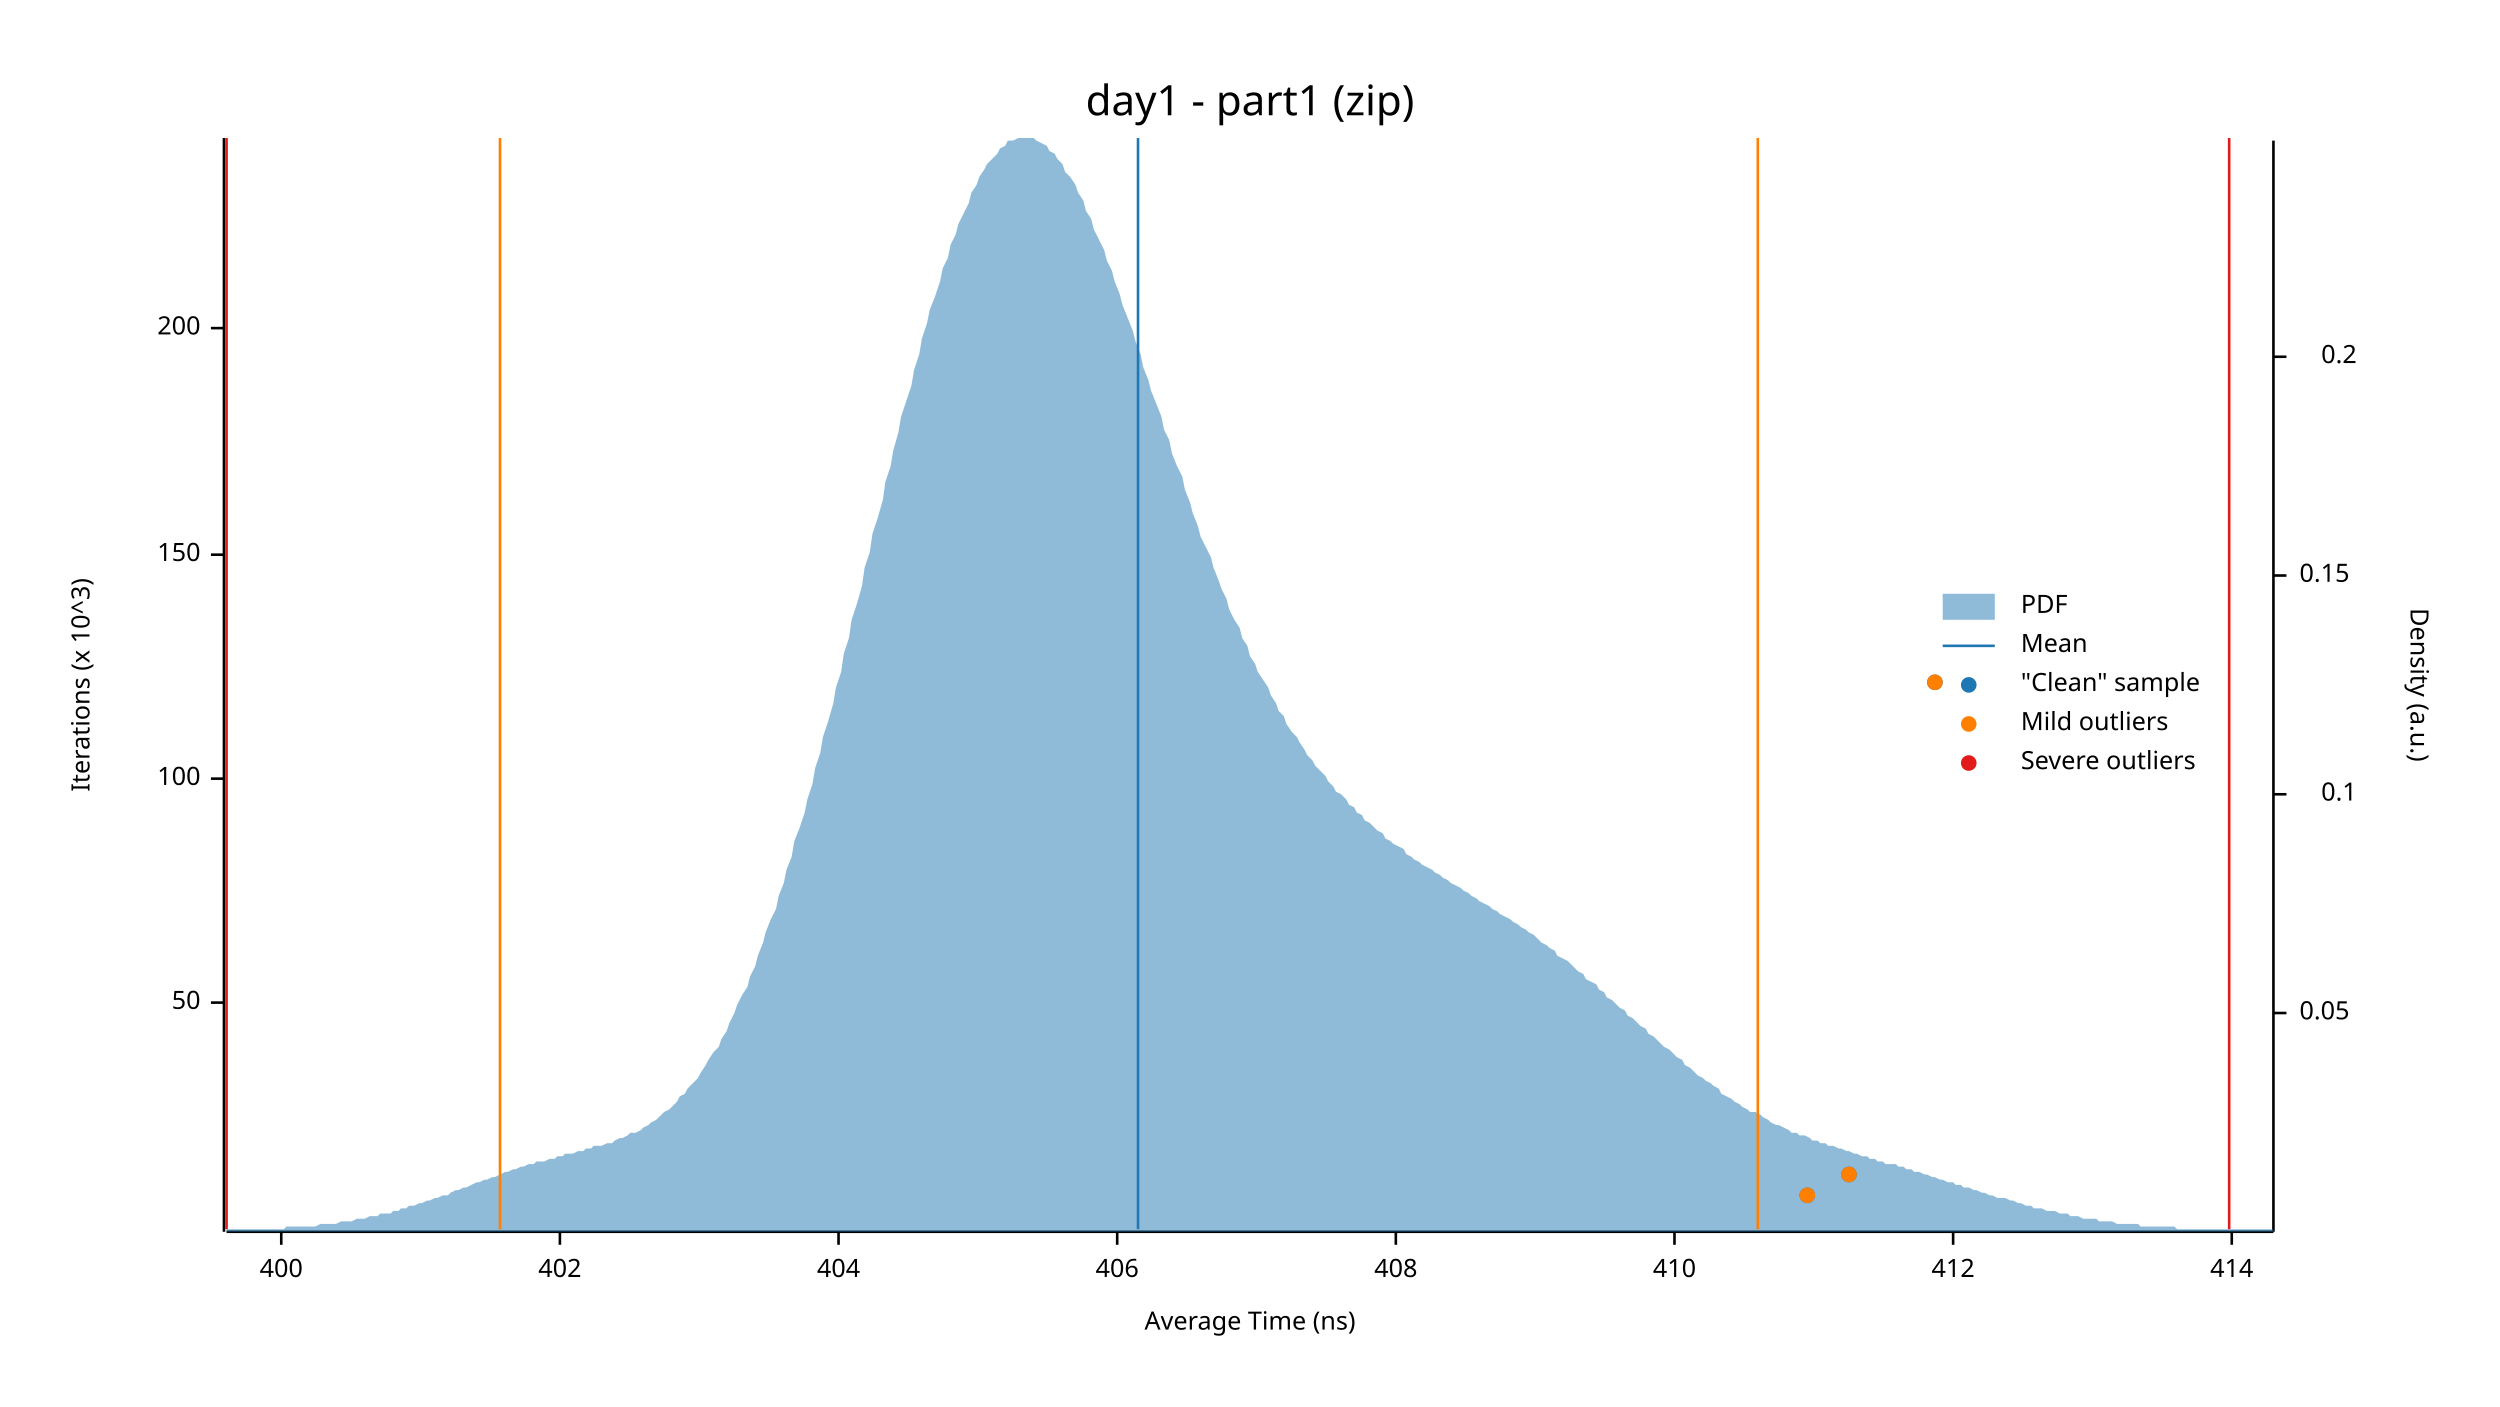
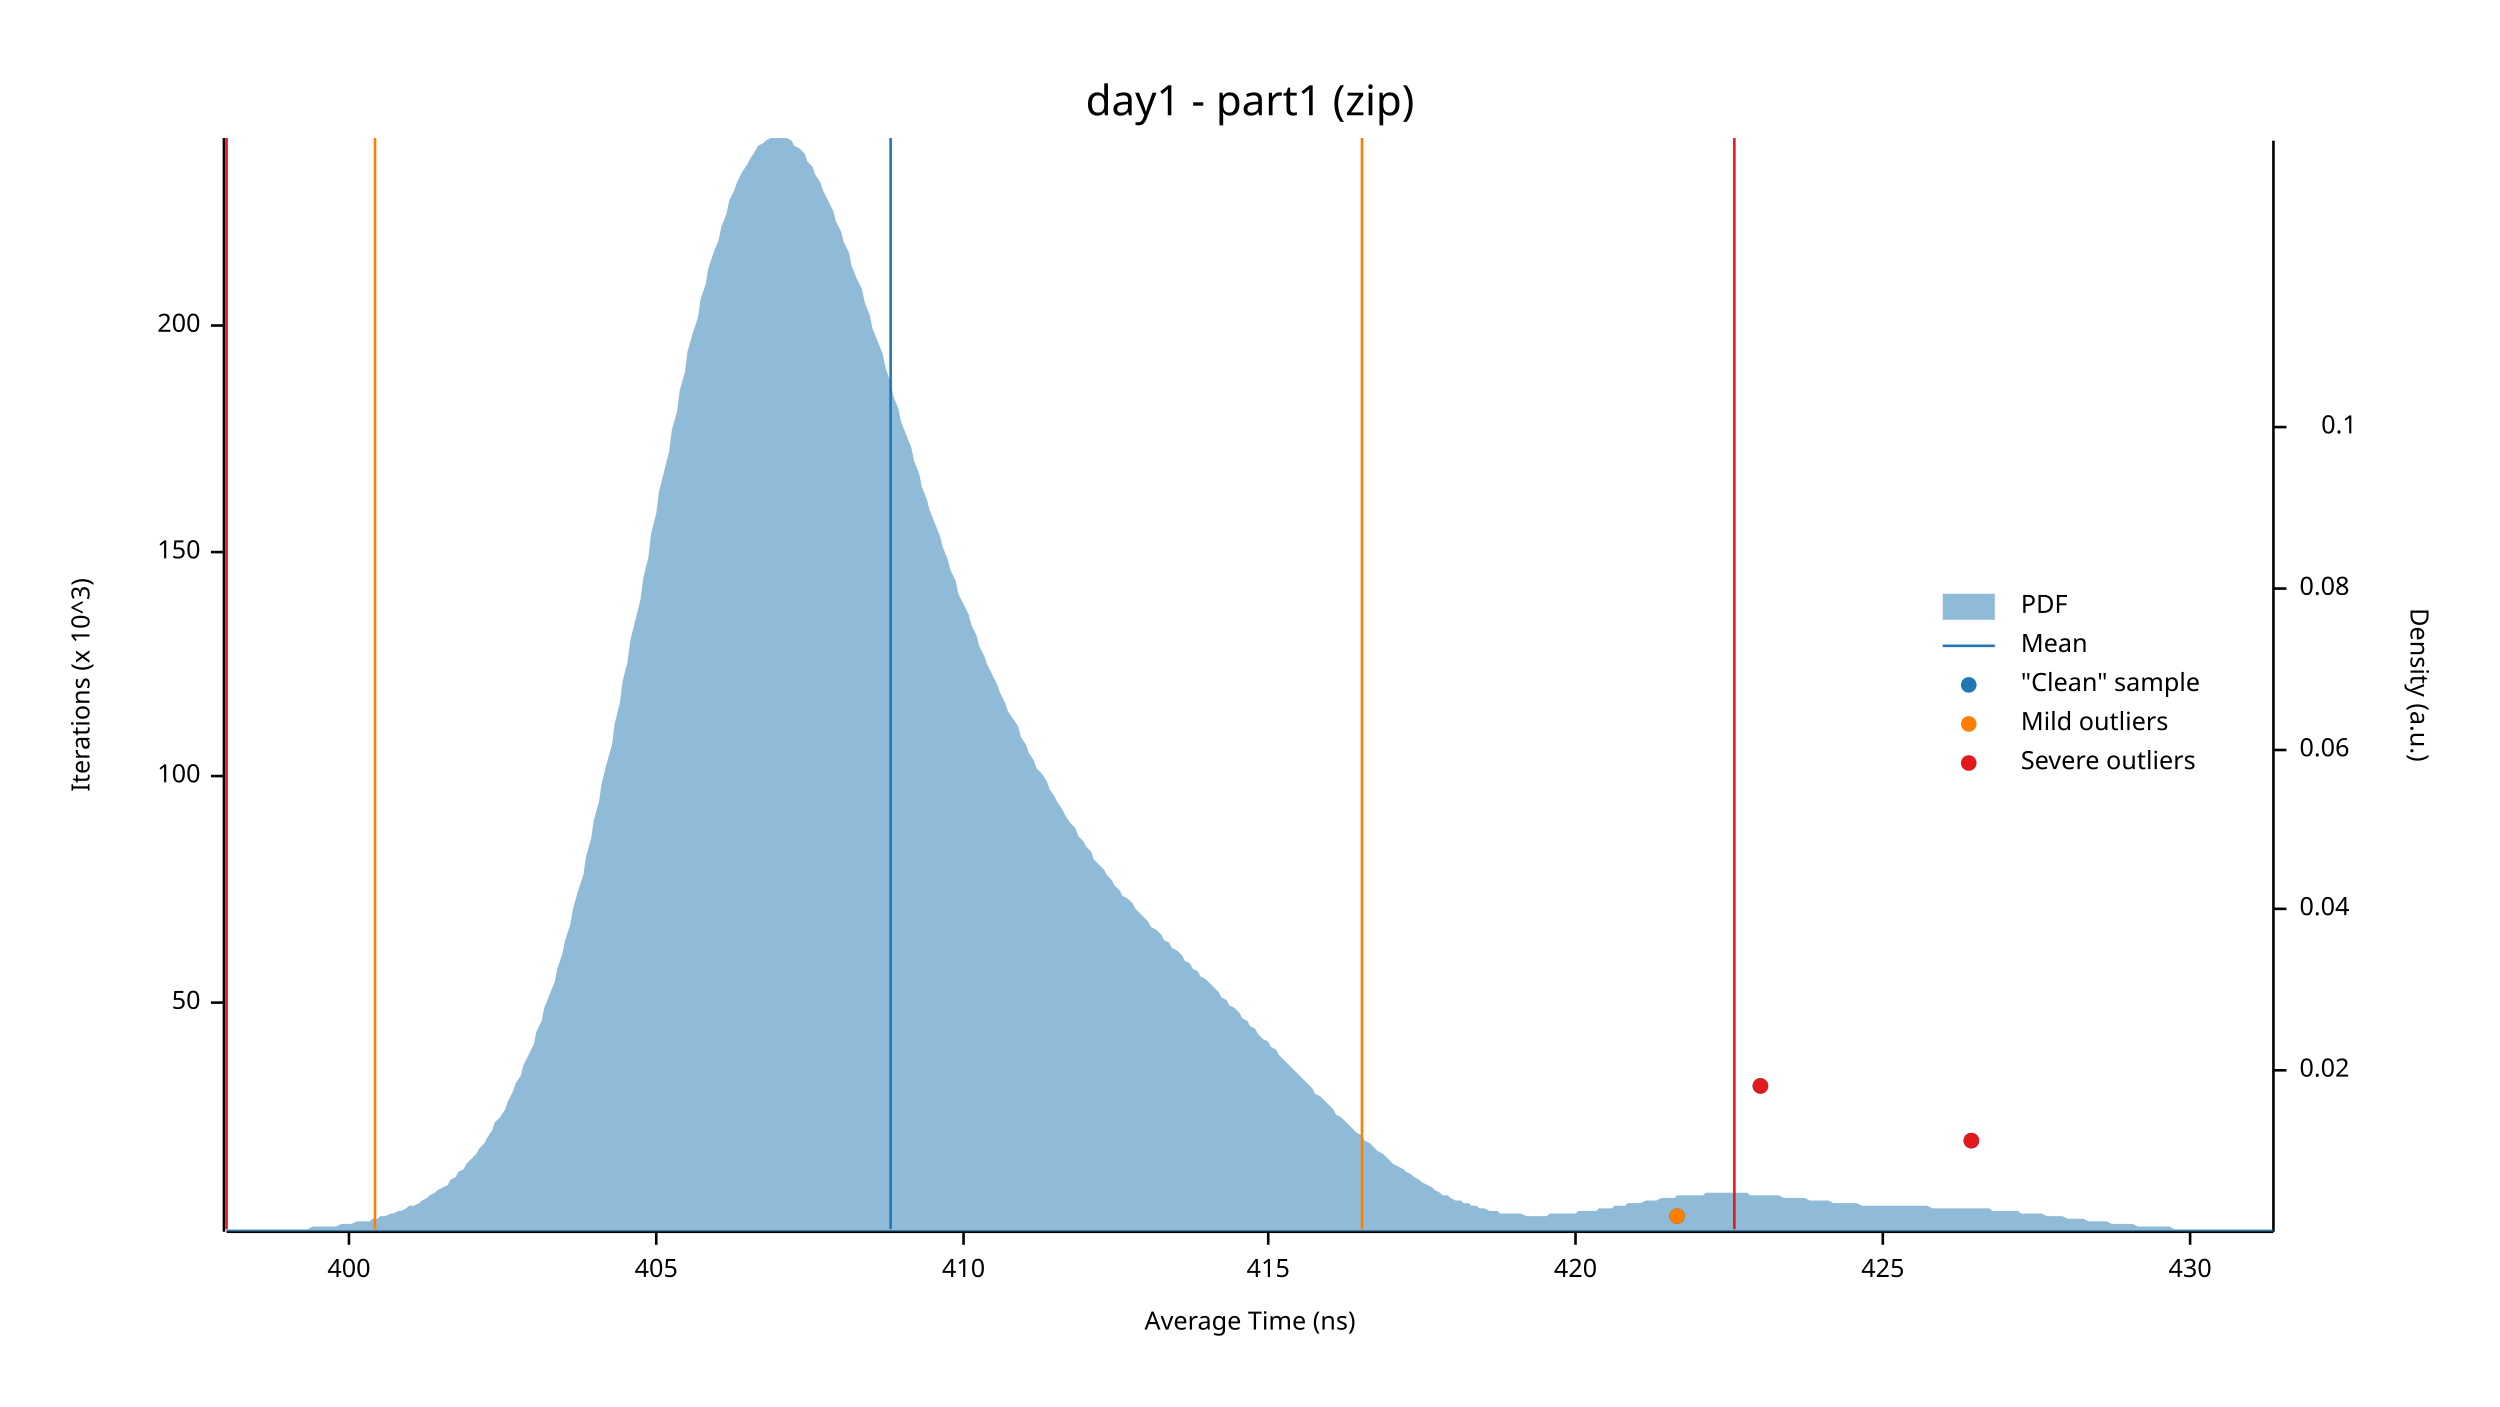
<svg xmlns="http://www.w3.org/2000/svg" width="960" height="540" viewBox="0 0 960 540">
  <text x="480" y="32" dy="0.76em" text-anchor="middle" font-family="sans-serif" font-size="16.129" opacity="1" fill="#000000">
day1 - part1 (zip)
</text>
  <text x="27" y="263" dy="0.76em" text-anchor="middle" font-family="sans-serif" font-size="9.677" opacity="1" fill="#000000" transform="rotate(270, 27, 263)">
Iterations (x 10^3)
</text>
  <text x="480" y="513" dy="-0.5ex" text-anchor="middle" font-family="sans-serif" font-size="9.677" opacity="1" fill="#000000">
Average Time (ns)
</text>
  <polyline fill="none" opacity="1" stroke="#000000" stroke-width="1" points="86,53 86,473 " />
  <text x="77" y="385" dy="0.5ex" text-anchor="end" font-family="sans-serif" font-size="9.677" opacity="1" fill="#000000">
50
</text>
  <polyline fill="none" opacity="1" stroke="#000000" stroke-width="1" points="81,385 86,385 " />
-   <text x="77" y="299" dy="0.5ex" text-anchor="end" font-family="sans-serif" font-size="9.677" opacity="1" fill="#000000">
+   <text x="77" y="298" dy="0.5ex" text-anchor="end" font-family="sans-serif" font-size="9.677" opacity="1" fill="#000000">
100
</text>
-   <polyline fill="none" opacity="1" stroke="#000000" stroke-width="1" points="81,299 86,299 " />
-   <text x="77" y="213" dy="0.5ex" text-anchor="end" font-family="sans-serif" font-size="9.677" opacity="1" fill="#000000">
+   <polyline fill="none" opacity="1" stroke="#000000" stroke-width="1" points="81,298 86,298 " />
+   <text x="77" y="212" dy="0.5ex" text-anchor="end" font-family="sans-serif" font-size="9.677" opacity="1" fill="#000000">
150
</text>
-   <polyline fill="none" opacity="1" stroke="#000000" stroke-width="1" points="81,213 86,213 " />
-   <text x="77" y="126" dy="0.5ex" text-anchor="end" font-family="sans-serif" font-size="9.677" opacity="1" fill="#000000">
+   <polyline fill="none" opacity="1" stroke="#000000" stroke-width="1" points="81,212 86,212 " />
+   <text x="77" y="125" dy="0.5ex" text-anchor="end" font-family="sans-serif" font-size="9.677" opacity="1" fill="#000000">
200
</text>
-   <polyline fill="none" opacity="1" stroke="#000000" stroke-width="1" points="81,126 86,126 " />
+   <polyline fill="none" opacity="1" stroke="#000000" stroke-width="1" points="81,125 86,125 " />
  <polyline fill="none" opacity="1" stroke="#000000" stroke-width="1" points="87,473 873,473 " />
-   <text x="108" y="483" dy="0.76em" text-anchor="middle" font-family="sans-serif" font-size="9.677" opacity="1" fill="#000000">
+   <text x="134" y="483" dy="0.76em" text-anchor="middle" font-family="sans-serif" font-size="9.677" opacity="1" fill="#000000">
400
</text>
-   <polyline fill="none" opacity="1" stroke="#000000" stroke-width="1" points="108,473 108,478 " />
-   <text x="215" y="483" dy="0.76em" text-anchor="middle" font-family="sans-serif" font-size="9.677" opacity="1" fill="#000000">
- 402
+   <polyline fill="none" opacity="1" stroke="#000000" stroke-width="1" points="134,473 134,478 " />
+   <text x="252" y="483" dy="0.76em" text-anchor="middle" font-family="sans-serif" font-size="9.677" opacity="1" fill="#000000">
+ 405
</text>
-   <polyline fill="none" opacity="1" stroke="#000000" stroke-width="1" points="215,473 215,478 " />
-   <text x="322" y="483" dy="0.76em" text-anchor="middle" font-family="sans-serif" font-size="9.677" opacity="1" fill="#000000">
- 404
- </text>
-   <polyline fill="none" opacity="1" stroke="#000000" stroke-width="1" points="322,473 322,478 " />
-   <text x="429" y="483" dy="0.76em" text-anchor="middle" font-family="sans-serif" font-size="9.677" opacity="1" fill="#000000">
- 406
- </text>
-   <polyline fill="none" opacity="1" stroke="#000000" stroke-width="1" points="429,473 429,478 " />
-   <text x="536" y="483" dy="0.76em" text-anchor="middle" font-family="sans-serif" font-size="9.677" opacity="1" fill="#000000">
- 408
- </text>
-   <polyline fill="none" opacity="1" stroke="#000000" stroke-width="1" points="536,473 536,478 " />
-   <text x="643" y="483" dy="0.76em" text-anchor="middle" font-family="sans-serif" font-size="9.677" opacity="1" fill="#000000">
+   <polyline fill="none" opacity="1" stroke="#000000" stroke-width="1" points="252,473 252,478 " />
+   <text x="370" y="483" dy="0.76em" text-anchor="middle" font-family="sans-serif" font-size="9.677" opacity="1" fill="#000000">
410
</text>
-   <polyline fill="none" opacity="1" stroke="#000000" stroke-width="1" points="643,473 643,478 " />
-   <text x="750" y="483" dy="0.76em" text-anchor="middle" font-family="sans-serif" font-size="9.677" opacity="1" fill="#000000">
- 412
+   <polyline fill="none" opacity="1" stroke="#000000" stroke-width="1" points="370,473 370,478 " />
+   <text x="487" y="483" dy="0.76em" text-anchor="middle" font-family="sans-serif" font-size="9.677" opacity="1" fill="#000000">
+ 415
</text>
-   <polyline fill="none" opacity="1" stroke="#000000" stroke-width="1" points="750,473 750,478 " />
-   <text x="857" y="483" dy="0.76em" text-anchor="middle" font-family="sans-serif" font-size="9.677" opacity="1" fill="#000000">
- 414
+   <polyline fill="none" opacity="1" stroke="#000000" stroke-width="1" points="487,473 487,478 " />
+   <text x="605" y="483" dy="0.76em" text-anchor="middle" font-family="sans-serif" font-size="9.677" opacity="1" fill="#000000">
+ 420
</text>
-   <polyline fill="none" opacity="1" stroke="#000000" stroke-width="1" points="857,473 857,478 " />
+   <polyline fill="none" opacity="1" stroke="#000000" stroke-width="1" points="605,473 605,478 " />
+   <text x="723" y="483" dy="0.76em" text-anchor="middle" font-family="sans-serif" font-size="9.677" opacity="1" fill="#000000">
+ 425
+ </text>
+   <polyline fill="none" opacity="1" stroke="#000000" stroke-width="1" points="723,473 723,478 " />
+   <text x="841" y="483" dy="0.76em" text-anchor="middle" font-family="sans-serif" font-size="9.677" opacity="1" fill="#000000">
+ 430
+ </text>
+   <polyline fill="none" opacity="1" stroke="#000000" stroke-width="1" points="841,473 841,478 " />
  <text x="933" y="263" dy="0.76em" text-anchor="middle" font-family="sans-serif" font-size="9.677" opacity="1" fill="#000000" transform="rotate(90, 933, 263)">
Density (a.u.)
</text>
  <polyline fill="none" opacity="1" stroke="#000000" stroke-width="1" points="873,54 873,473 " />
-   <text x="883" y="389" dy="0.5ex" text-anchor="start" font-family="sans-serif" font-size="9.677" opacity="1" fill="#000000">
- 0.05
+   <text x="883" y="411" dy="0.5ex" text-anchor="start" font-family="sans-serif" font-size="9.677" opacity="1" fill="#000000">
+ 0.02
</text>
-   <polyline fill="none" opacity="1" stroke="#000000" stroke-width="1" points="873,389 878,389 " />
-   <text x="905" y="305" dy="0.5ex" text-anchor="end" font-family="sans-serif" font-size="9.677" opacity="1" fill="#000000">
+   <polyline fill="none" opacity="1" stroke="#000000" stroke-width="1" points="873,411 878,411 " />
+   <text x="883" y="349" dy="0.5ex" text-anchor="start" font-family="sans-serif" font-size="9.677" opacity="1" fill="#000000">
+ 0.04
+ </text>
+   <polyline fill="none" opacity="1" stroke="#000000" stroke-width="1" points="873,349 878,349 " />
+   <text x="883" y="288" dy="0.5ex" text-anchor="start" font-family="sans-serif" font-size="9.677" opacity="1" fill="#000000">
+ 0.06
+ </text>
+   <polyline fill="none" opacity="1" stroke="#000000" stroke-width="1" points="873,288 878,288 " />
+   <text x="883" y="226" dy="0.5ex" text-anchor="start" font-family="sans-serif" font-size="9.677" opacity="1" fill="#000000">
+ 0.08
+ </text>
+   <polyline fill="none" opacity="1" stroke="#000000" stroke-width="1" points="873,226 878,226 " />
+   <text x="905" y="164" dy="0.5ex" text-anchor="end" font-family="sans-serif" font-size="9.677" opacity="1" fill="#000000">
0.1
</text>
-   <polyline fill="none" opacity="1" stroke="#000000" stroke-width="1" points="873,305 878,305 " />
-   <text x="883" y="221" dy="0.5ex" text-anchor="start" font-family="sans-serif" font-size="9.677" opacity="1" fill="#000000">
- 0.15
- </text>
-   <polyline fill="none" opacity="1" stroke="#000000" stroke-width="1" points="873,221 878,221 " />
-   <text x="905" y="137" dy="0.5ex" text-anchor="end" font-family="sans-serif" font-size="9.677" opacity="1" fill="#000000">
- 0.2
- </text>
-   <polyline fill="none" opacity="1" stroke="#000000" stroke-width="1" points="873,137 878,137 " />
-   <polygon opacity="0.5" fill="#1F78B4" points="87,472 88,472 90,472 91,472 93,472 94,472 96,472 98,472 99,472 101,472 102,472 104,472 105,472 107,472 109,472 110,471 112,471 113,471 115,471 116,471 118,471 120,471 121,471 123,470 124,470 126,470 127,470 129,470 131,469 132,469 134,469 135,469 137,468 138,468 140,468 142,467 143,467 145,467 146,466 148,466 150,466 151,465 153,465 154,464 156,464 157,463 159,463 161,462 162,462 164,461 165,461 167,460 168,460 170,459 172,459 173,458 175,457 176,457 178,456 179,456 181,455 183,454 184,454 186,453 187,453 189,452 190,452 192,451 194,450 195,450 197,449 198,449 200,448 201,448 203,447 205,447 206,446 208,446 209,446 211,445 213,445 214,444 216,444 217,443 219,443 220,443 222,442 224,442 225,441 227,441 228,440 230,440 231,440 233,439 235,439 236,438 238,437 239,437 241,436 242,435 244,435 246,434 247,433 249,432 250,431 252,430 253,429 255,427 257,426 258,425 260,423 261,421 263,420 264,418 266,416 268,414 269,412 271,409 272,407 274,404 276,402 277,399 279,396 280,393 282,389 283,386 285,382 287,379 288,375 290,371 291,367 293,362 294,358 296,353 298,349 299,344 301,339 302,334 304,329 305,323 307,318 309,312 310,307 312,301 313,295 315,289 316,283 318,277 320,270 321,264 323,258 324,251 326,245 327,238 329,232 331,225 332,218 334,212 335,205 337,199 339,192 340,185 342,179 343,173 345,166 346,160 348,154 350,148 351,142 353,136 354,130 356,124 357,119 359,114 361,108 362,103 364,99 365,94 367,90 368,86 370,82 372,78 373,74 375,71 376,68 378,65 379,63 381,61 383,59 384,57 386,56 387,54 389,54 391,53 392,53 394,53 395,53 397,53 398,54 400,55 402,56 403,58 405,59 406,61 408,63 409,66 411,68 413,71 414,74 416,77 417,81 419,84 420,88 422,92 424,96 425,100 427,104 428,108 430,113 431,117 433,122 435,127 436,131 438,136 439,141 441,146 442,150 444,155 446,160 447,165 449,169 450,174 452,179 454,183 455,188 457,193 458,197 460,202 461,206 463,210 465,214 466,218 468,223 469,226 471,230 472,234 474,238 476,241 477,245 479,248 480,252 482,255 483,258 485,261 487,264 488,267 490,270 491,273 493,275 494,278 496,281 498,283 499,285 501,288 502,290 504,292 505,294 507,296 509,298 510,300 512,302 513,304 515,305 517,307 518,309 520,310 521,312 523,313 524,315 526,316 528,318 529,319 531,320 532,322 534,323 535,324 537,325 539,326 540,328 542,329 543,330 545,331 546,332 548,333 550,334 551,335 553,336 554,337 556,338 557,339 559,340 561,341 562,342 564,343 565,344 567,345 568,346 570,347 572,348 573,349 575,350 576,351 578,352 580,353 581,354 583,355 584,356 586,357 587,358 589,359 591,361 592,362 594,363 595,364 597,365 598,367 600,368 602,369 603,370 605,372 606,373 608,374 609,376 611,377 613,378 614,380 616,381 617,383 619,384 620,385 622,387 624,388 625,390 627,391 628,392 630,394 632,395 633,397 635,398 636,399 638,401 639,402 641,403 643,405 644,406 646,407 647,409 649,410 650,411 652,413 654,414 655,415 657,416 658,417 660,418 661,420 663,421 665,422 666,423 668,424 669,425 671,426 672,427 674,427 676,428 677,429 679,430 680,431 682,432 683,432 685,433 687,434 688,435 690,435 691,436 693,436 695,437 696,438 698,438 699,439 701,439 702,440 704,440 706,441 707,441 709,442 710,442 712,443 713,443 715,444 717,444 718,445 720,445 721,446 723,446 724,447 726,447 728,447 729,448 731,448 732,449 734,449 735,450 737,450 739,451 740,451 742,452 743,452 745,453 746,453 748,454 750,454 751,455 753,455 754,456 756,456 758,457 759,457 761,458 762,458 764,459 765,459 767,460 769,460 770,460 772,461 773,461 775,462 776,462 778,463 780,463 781,464 783,464 784,464 786,465 787,465 789,465 791,466 792,466 794,466 795,467 797,467 798,467 800,468 802,468 803,468 805,468 806,469 808,469 809,469 811,469 813,470 814,470 816,470 817,470 819,470 821,470 822,471 824,471 825,471 827,471 828,471 830,471 832,471 833,471 835,471 836,472 838,472 839,472 841,472 843,472 844,472 846,472 847,472 849,472 850,472 852,472 854,472 855,472 857,472 858,472 860,472 861,472 863,472 865,472 866,472 868,472 869,472 871,472 873,472 873,473 87,473 " />
-   <polyline fill="none" opacity="1" stroke="#1F78B4" stroke-width="1" points="437,472 437,53 " />
-   <polyline fill="none" opacity="1" stroke="#FF7F00" stroke-width="1" points="192,472 192,53 " />
-   <polyline fill="none" opacity="1" stroke="#FF7F00" stroke-width="1" points="675,472 675,53 " />
+   <polyline fill="none" opacity="1" stroke="#000000" stroke-width="1" points="873,164 878,164 " />
+   <polygon opacity="0.5" fill="#1F78B4" points="87,472 88,472 90,472 91,472 93,472 94,472 96,472 98,472 99,472 101,472 102,472 104,472 105,472 107,472 109,472 110,472 112,472 113,472 115,472 116,472 118,472 120,471 121,471 123,471 124,471 126,471 127,471 129,471 131,470 132,470 134,470 135,470 137,469 138,469 140,469 142,469 143,468 145,468 146,467 148,467 150,466 151,466 153,465 154,465 156,464 157,463 159,463 161,462 162,461 164,460 165,459 167,458 168,457 170,456 172,455 173,453 175,452 176,450 178,449 179,447 181,445 183,443 184,441 186,439 187,437 189,434 190,431 192,429 194,426 195,423 197,419 198,416 200,413 201,409 203,405 205,401 206,396 208,392 209,387 211,382 213,377 214,372 216,366 217,361 219,355 220,349 222,342 224,336 225,329 227,322 228,315 230,308 231,301 233,293 235,286 236,278 238,270 239,262 241,254 242,246 244,238 246,230 247,222 249,214 250,205 252,197 253,189 255,181 257,173 258,165 260,158 261,150 263,143 264,135 266,128 268,122 269,115 271,109 272,103 274,97 276,92 277,87 279,82 280,77 282,73 283,70 285,66 287,63 288,61 290,58 291,56 293,55 294,54 296,53 298,53 299,53 301,53 302,53 304,54 305,56 307,57 309,59 310,62 312,64 313,67 315,70 316,73 318,77 320,81 321,85 323,89 324,93 326,97 327,102 329,107 331,111 332,116 334,121 335,126 337,131 339,136 340,141 342,147 343,152 345,157 346,162 348,167 350,172 351,177 353,182 354,187 356,192 357,196 359,201 361,206 362,210 364,215 365,219 367,223 368,228 370,232 372,236 373,240 375,244 376,248 378,252 379,255 381,259 383,263 384,266 386,270 387,273 389,276 391,279 392,283 394,286 395,289 397,292 398,295 400,297 402,300 403,303 405,306 406,308 408,311 409,313 411,316 413,318 414,321 416,323 417,325 419,327 420,330 422,332 424,334 425,336 427,338 428,340 430,342 431,344 433,345 435,347 436,349 438,351 439,352 441,354 442,356 444,357 446,359 447,361 449,362 450,364 452,365 454,367 455,369 457,370 458,372 460,373 461,375 463,376 465,378 466,379 468,381 469,383 471,384 472,386 474,387 476,389 477,391 479,392 480,394 482,395 483,397 485,399 487,400 488,402 490,403 491,405 493,407 494,408 496,410 498,412 499,413 501,415 502,416 504,418 505,420 507,421 509,423 510,424 512,426 513,428 515,429 517,431 518,432 520,434 521,435 523,436 524,438 526,439 528,441 529,442 531,443 532,444 534,446 535,447 537,448 539,449 540,450 542,451 543,452 545,453 546,454 548,455 550,456 551,457 553,458 554,459 556,459 557,460 559,461 561,461 562,462 564,462 565,463 567,463 568,464 570,464 572,465 573,465 575,465 576,466 578,466 580,466 581,466 583,466 584,466 586,467 587,467 589,467 591,467 592,467 594,467 595,466 597,466 598,466 600,466 602,466 603,466 605,466 606,465 608,465 609,465 611,465 613,465 614,464 616,464 617,464 619,464 620,463 622,463 624,463 625,462 627,462 628,462 630,462 632,461 633,461 635,461 636,461 638,460 639,460 641,460 643,460 644,459 646,459 647,459 649,459 650,459 652,459 654,459 655,458 657,458 658,458 660,458 661,458 663,458 665,458 666,458 668,458 669,458 671,458 672,459 674,459 676,459 677,459 679,459 680,459 682,459 683,459 685,460 687,460 688,460 690,460 691,460 693,460 695,461 696,461 698,461 699,461 701,461 702,461 704,462 706,462 707,462 709,462 710,462 712,462 713,462 715,463 717,463 718,463 720,463 721,463 723,463 724,463 726,463 728,463 729,463 731,463 732,463 734,463 735,463 737,463 739,463 740,463 742,464 743,464 745,464 746,464 748,464 750,464 751,464 753,464 754,464 756,464 758,464 759,464 761,464 762,464 764,464 765,465 767,465 769,465 770,465 772,465 773,465 775,465 776,466 778,466 780,466 781,466 783,466 784,466 786,467 787,467 789,467 791,467 792,467 794,468 795,468 797,468 798,468 800,468 802,469 803,469 805,469 806,469 808,469 809,469 811,470 813,470 814,470 816,470 817,470 819,470 821,471 822,471 824,471 825,471 827,471 828,471 830,471 832,471 833,471 835,472 836,472 838,472 839,472 841,472 843,472 844,472 846,472 847,472 849,472 850,472 852,472 854,472 855,472 857,472 858,472 860,472 861,472 863,472 865,472 866,472 868,472 869,472 871,472 873,472 873,473 87,473 " />
+   <polyline fill="none" opacity="1" stroke="#1F78B4" stroke-width="1" points="342,472 342,53 " />
+   <polyline fill="none" opacity="1" stroke="#FF7F00" stroke-width="1" points="144,472 144,53 " />
+   <polyline fill="none" opacity="1" stroke="#FF7F00" stroke-width="1" points="523,472 523,53 " />
  <polyline fill="none" opacity="1" stroke="#E31A1C" stroke-width="1" points="87,472 87,53 " />
-   <polyline fill="none" opacity="1" stroke="#E31A1C" stroke-width="1" points="856,472 856,53 " />
-   <circle cx="694" cy="459" r="3" opacity="1" fill="#1F78B4" stroke="none" stroke-width="1" />
-   <circle cx="710" cy="451" r="3" opacity="1" fill="#1F78B4" stroke="none" stroke-width="1" />
-   <circle cx="743" cy="262" r="3" opacity="1" fill="#1F78B4" stroke="none" stroke-width="1" />
-   <circle cx="694" cy="459" r="3" opacity="1" fill="#FF7F00" stroke="none" stroke-width="1" />
-   <circle cx="710" cy="451" r="3" opacity="1" fill="#FF7F00" stroke="none" stroke-width="1" />
-   <circle cx="743" cy="262" r="3" opacity="1" fill="#FF7F00" stroke="none" stroke-width="1" />
+   <polyline fill="none" opacity="1" stroke="#E31A1C" stroke-width="1" points="666,472 666,53 " />
+   <circle cx="644" cy="467" r="3" opacity="1" fill="#1F78B4" stroke="none" stroke-width="1" />
+   <circle cx="757" cy="438" r="3" opacity="1" fill="#1F78B4" stroke="none" stroke-width="1" />
+   <circle cx="676" cy="417" r="3" opacity="1" fill="#1F78B4" stroke="none" stroke-width="1" />
+   <circle cx="644" cy="467" r="3" opacity="1" fill="#FF7F00" stroke="none" stroke-width="1" />
+   <circle cx="757" cy="438" r="3" opacity="1" fill="#E31A1C" stroke="none" stroke-width="1" />
+   <circle cx="676" cy="417" r="3" opacity="1" fill="#E31A1C" stroke="none" stroke-width="1" />
  <text x="776" y="228" dy="0.76em" text-anchor="start" font-family="sans-serif" font-size="9.677" opacity="1" fill="#000000">
PDF
</text>
  <text x="776" y="243" dy="0.76em" text-anchor="start" font-family="sans-serif" font-size="9.677" opacity="1" fill="#000000">
Mean
</text>
  <text x="776" y="258" dy="0.76em" text-anchor="start" font-family="sans-serif" font-size="9.677" opacity="1" fill="#000000">
"Clean" sample
</text>
  <text x="776" y="273" dy="0.76em" text-anchor="start" font-family="sans-serif" font-size="9.677" opacity="1" fill="#000000">
Mild outliers
</text>
  <text x="776" y="288" dy="0.76em" text-anchor="start" font-family="sans-serif" font-size="9.677" opacity="1" fill="#000000">
Severe outliers
</text>
  <rect x="746" y="228" width="20" height="10" opacity="0.5" fill="#1F78B4" stroke="none" />
  <polyline fill="none" opacity="1" stroke="#1F78B4" stroke-width="1" points="746,248 766,248 " />
  <circle cx="756" cy="263" r="3" opacity="1" fill="#1F78B4" stroke="none" stroke-width="1" />
  <circle cx="756" cy="278" r="3" opacity="1" fill="#FF7F00" stroke="none" stroke-width="1" />
  <circle cx="756" cy="293" r="3" opacity="1" fill="#E31A1C" stroke="none" stroke-width="1" />
</svg>
